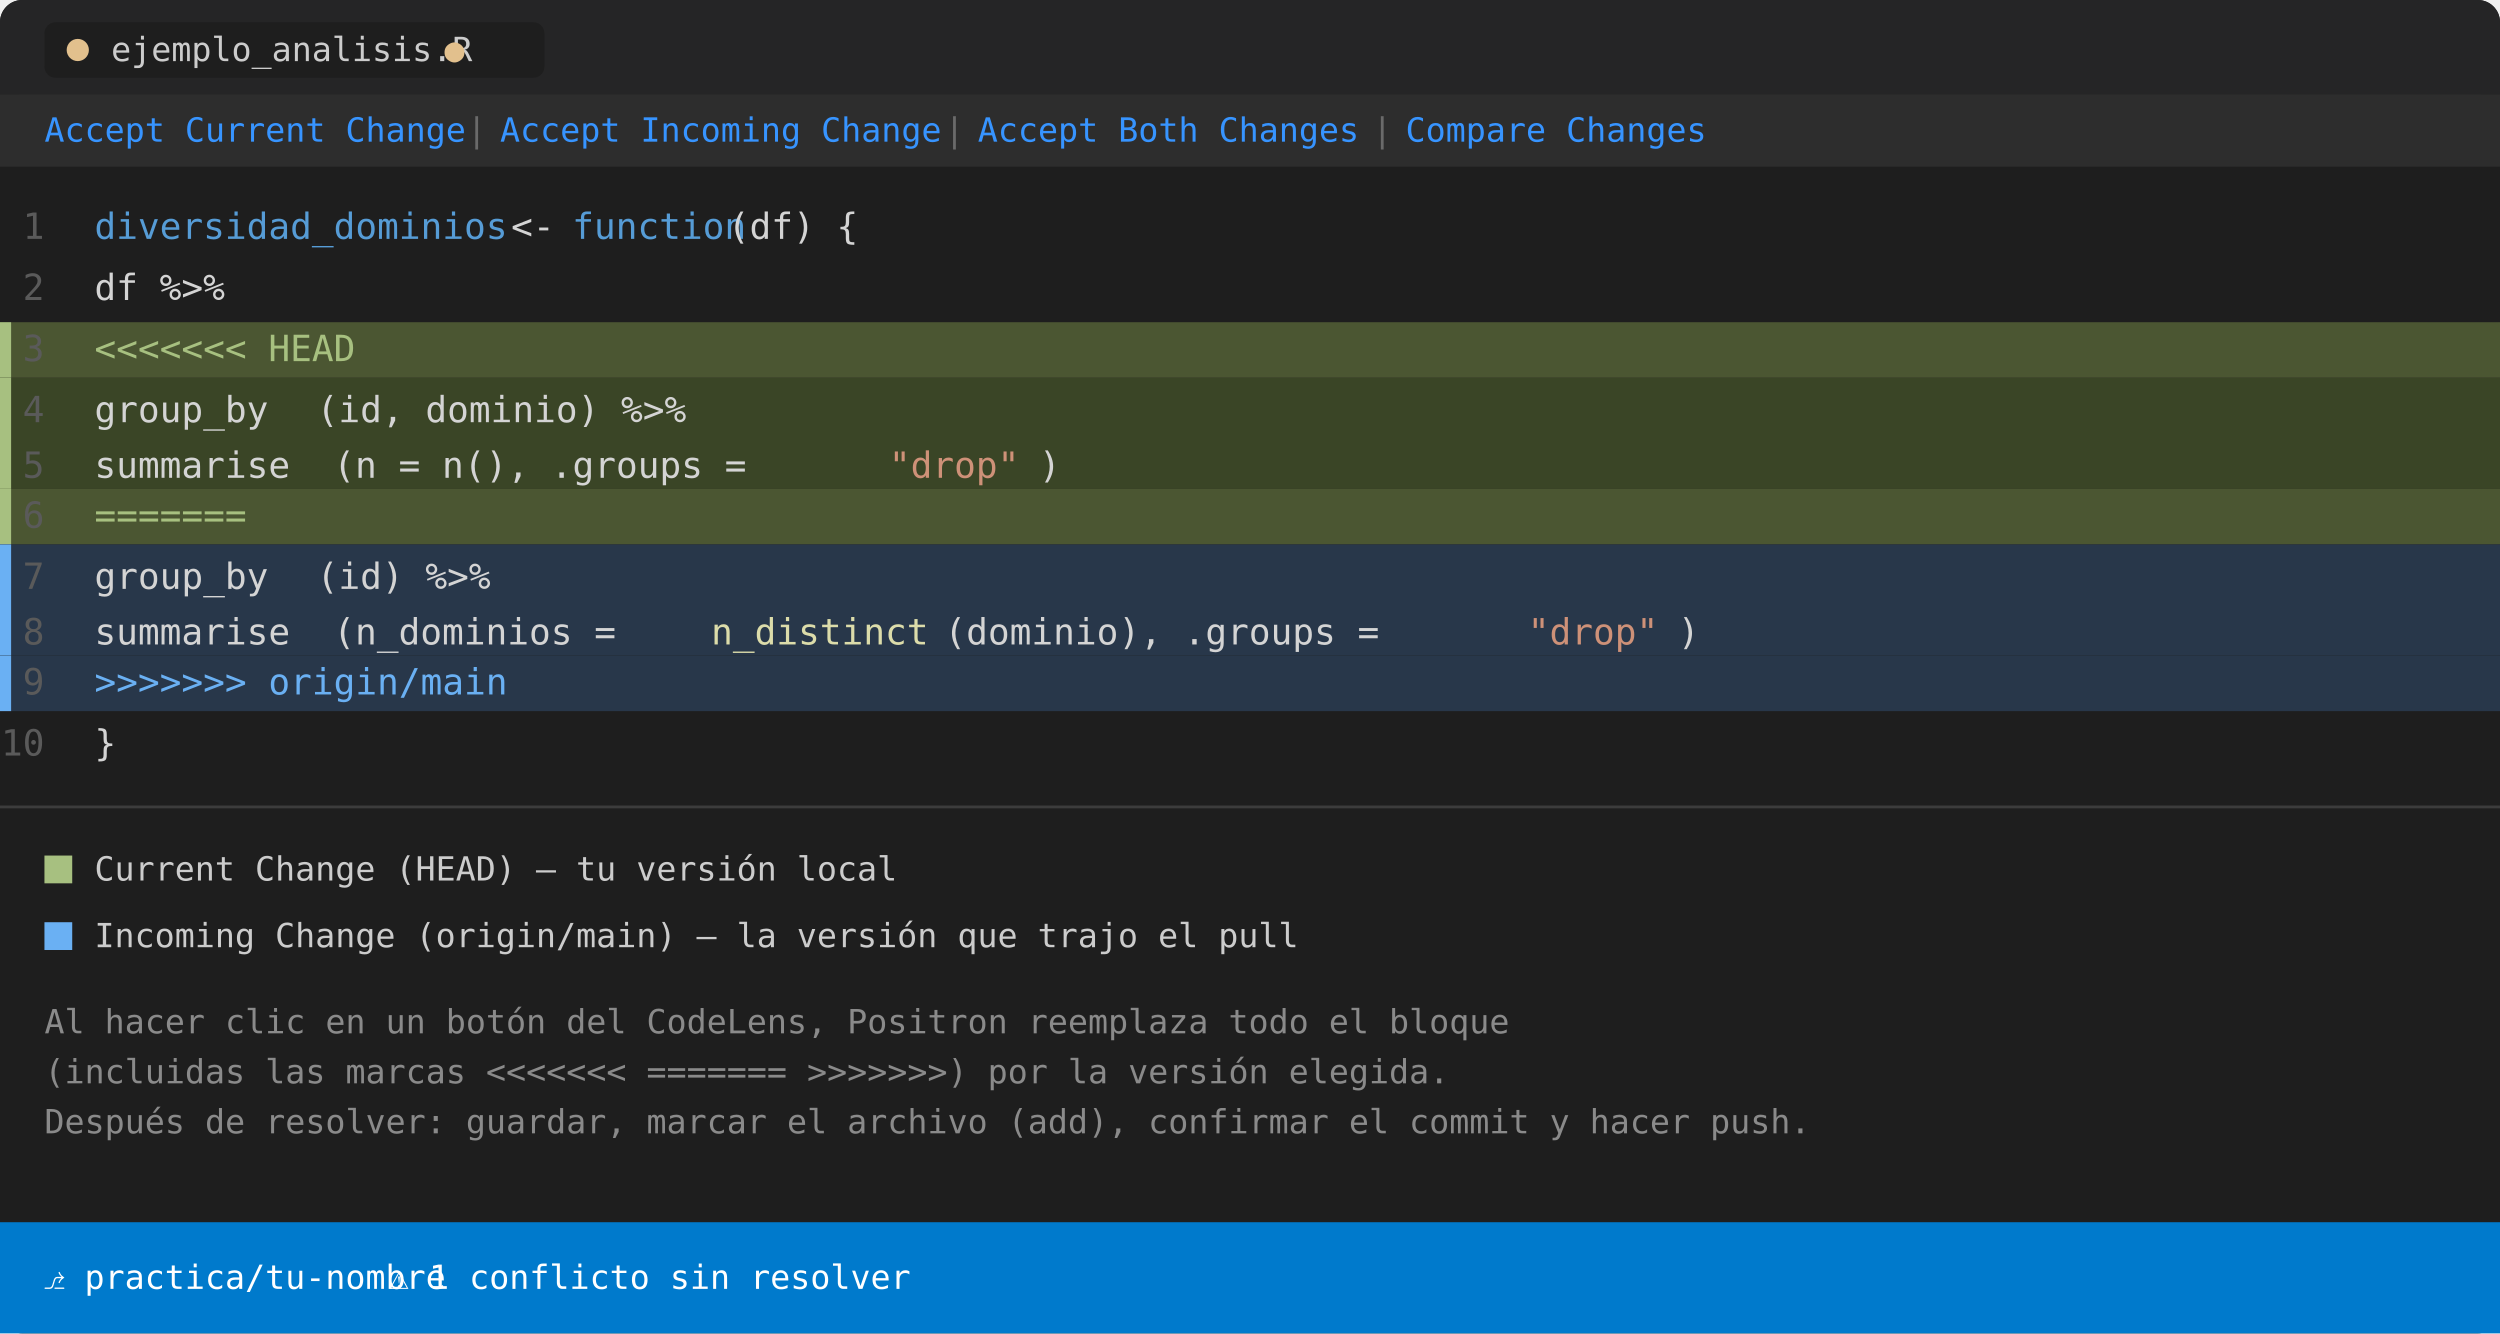
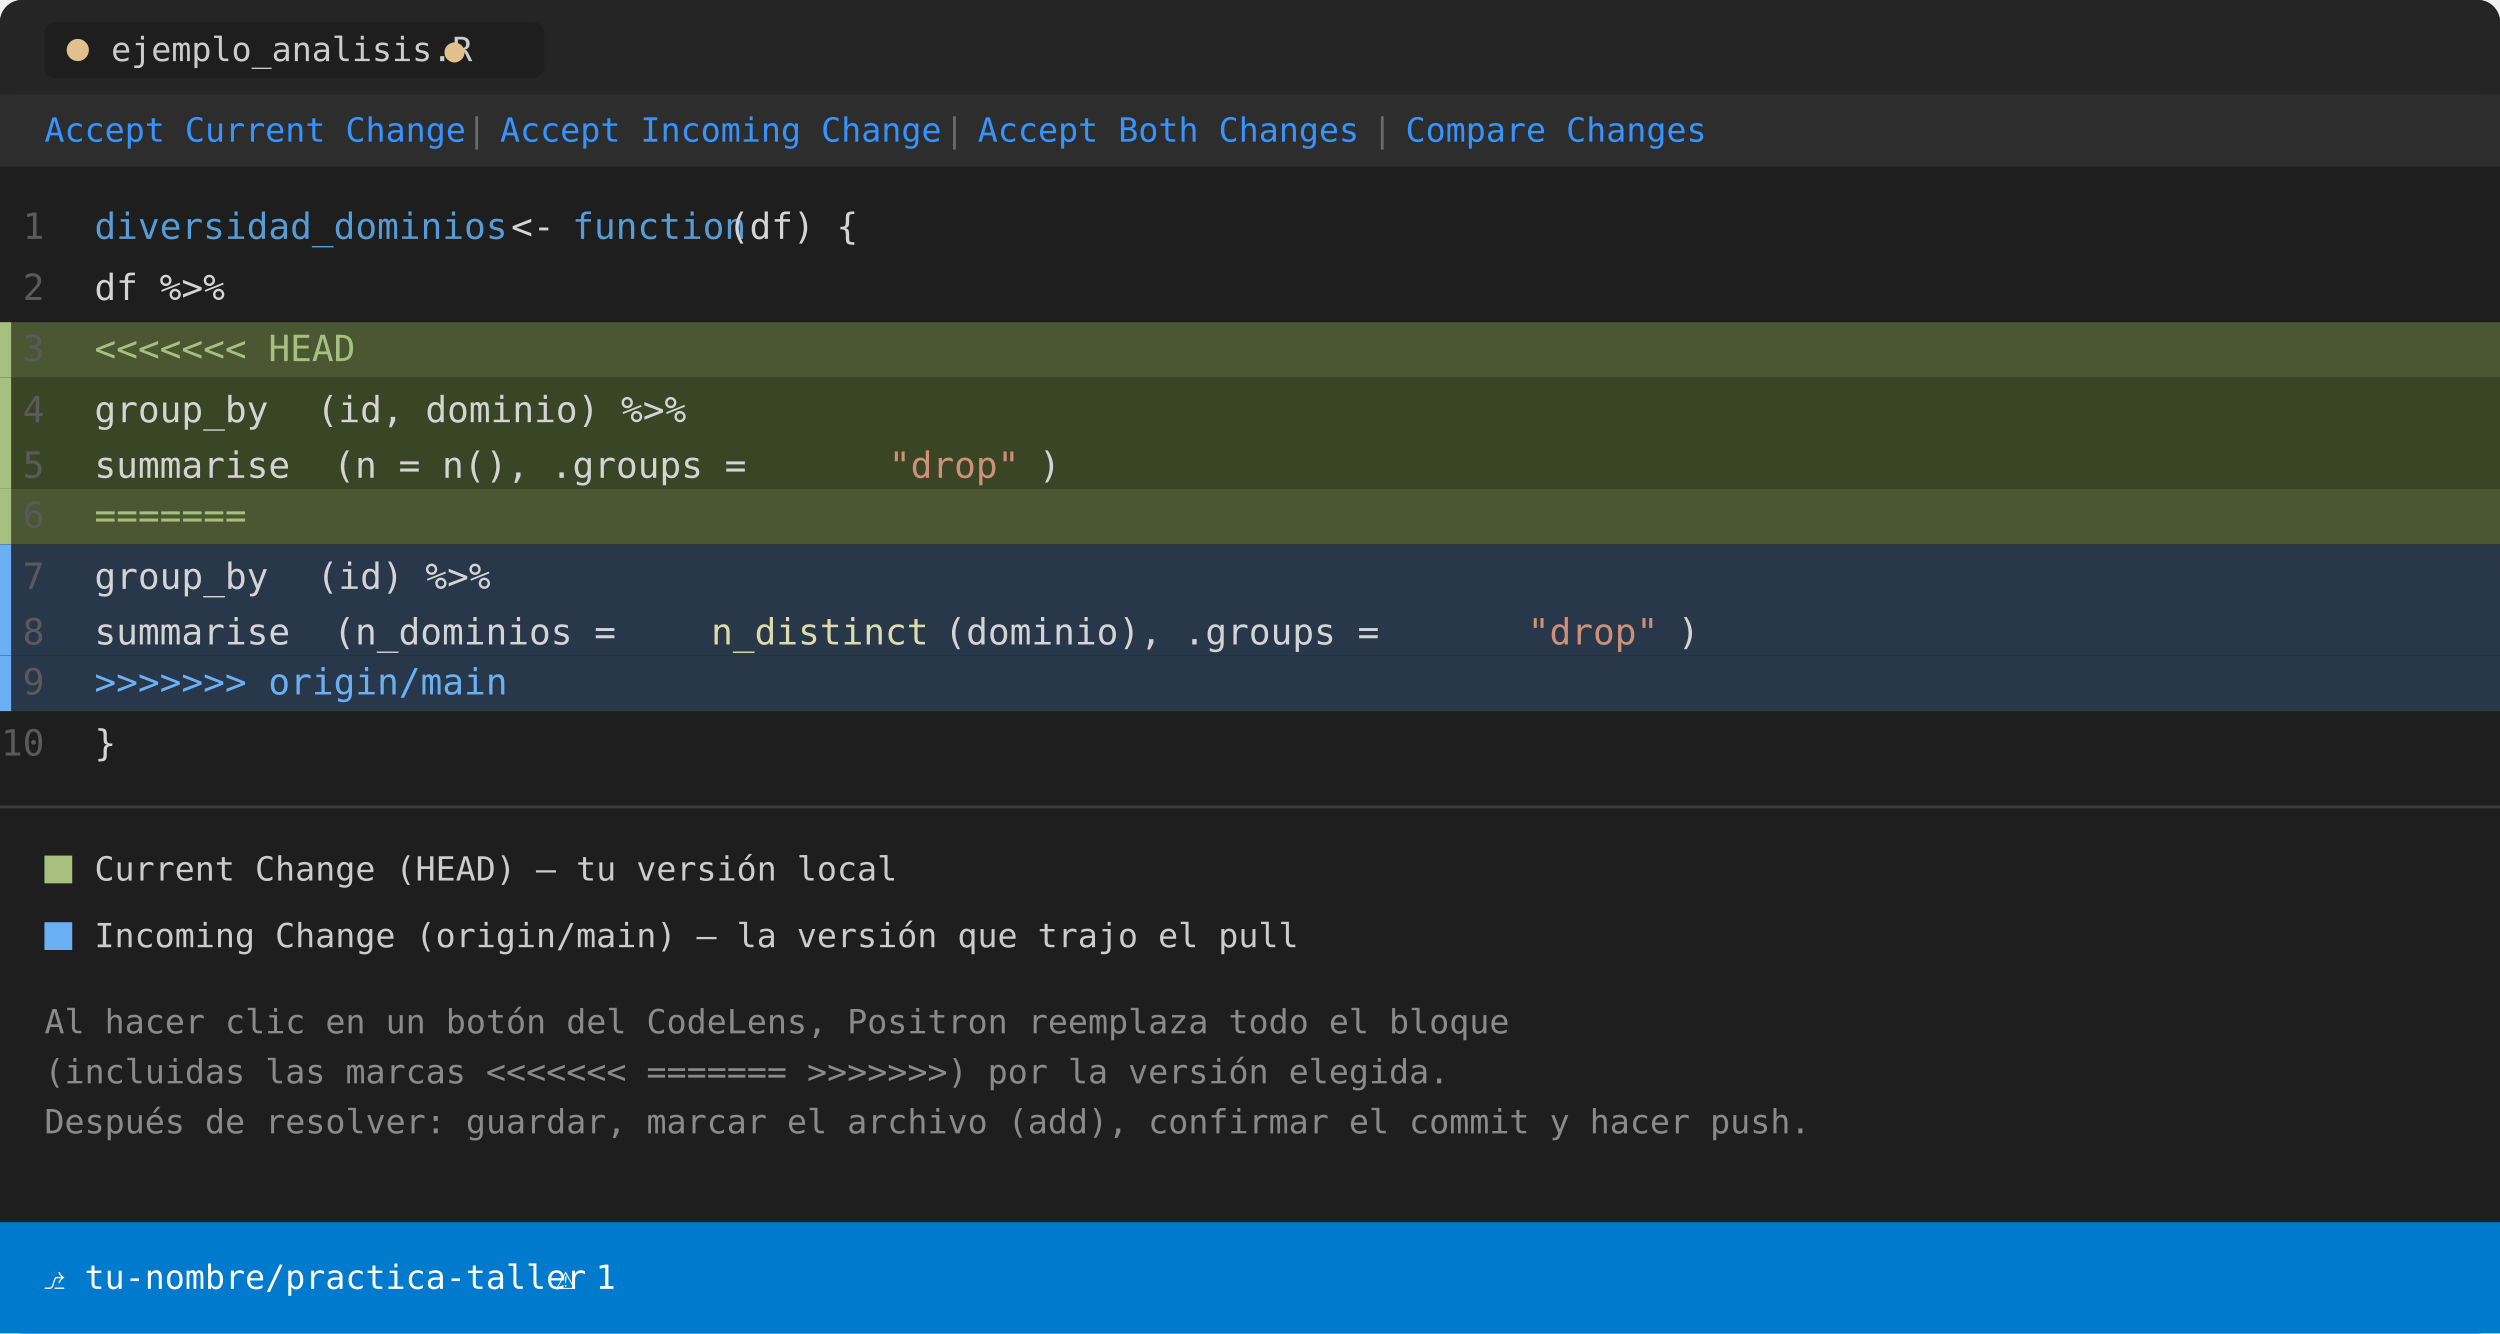
<svg xmlns="http://www.w3.org/2000/svg" viewBox="0 0 900 480" font-family="'SFMono-Regular', Consolas, Menlo, monospace" role="img">
  <rect x="0" y="0" width="900" height="480" rx="8" fill="#1e1e1e" />
  <rect x="0" y="0" width="900" height="34" rx="8" fill="#252526" />
  <rect x="0" y="20" width="900" height="14" fill="#252526" />
  <rect x="16" y="8" width="180" height="20" rx="4" fill="#1e1e1e" />
  <circle cx="28" cy="18" r="4" fill="#e2c08d" />
  <text x="40" y="22" fill="#cccccc" font-size="12">ejemplo_analisis.R</text>
  <text x="160" y="22" fill="#e2c08d" font-size="12">●</text>
  <rect x="0" y="34" width="900" height="26" fill="#2d2d2d" />
  <text x="16" y="51" fill="#3794ff" font-size="12">Accept Current Change</text>
  <text x="168" y="51" fill="#6a6a6a" font-size="12">|</text>
  <text x="180" y="51" fill="#3794ff" font-size="12">Accept Incoming Change</text>
  <text x="340" y="51" fill="#6a6a6a" font-size="12">|</text>
  <text x="352" y="51" fill="#3794ff" font-size="12">Accept Both Changes</text>
  <text x="494" y="51" fill="#6a6a6a" font-size="12">|</text>
  <text x="506" y="51" fill="#3794ff" font-size="12">Compare Changes</text>
  <g font-size="13">
    <text x="16" y="86" fill="#5a5a5a" text-anchor="end">1</text>
    <text x="34" y="86" fill="#569cd6">diversidad_dominios</text>
    <text x="184" y="86" fill="#d4d4d4">&lt;- </text>
    <text x="206" y="86" fill="#569cd6">function</text>
    <text x="262" y="86" fill="#d4d4d4">(df) {</text>
    <text x="16" y="108" fill="#5a5a5a" text-anchor="end">2</text>
    <text x="34" y="108" fill="#d4d4d4">  df %&gt;%</text>
    <rect x="0" y="116" width="900" height="20" fill="#4b5632" />
    <rect x="0" y="116" width="4" height="20" fill="#a7c080" />
    <text x="16" y="130" fill="#5a5a5a" text-anchor="end">3</text>
    <text x="34" y="130" fill="#a7c080">&lt;&lt;&lt;&lt;&lt;&lt;&lt; HEAD</text>
    <rect x="0" y="136" width="900" height="40" fill="#3a4526" />
    <rect x="0" y="136" width="4" height="40" fill="#a7c080" />
    <text x="16" y="152" fill="#5a5a5a" text-anchor="end">4</text>
    <text x="34" y="152" fill="#d4d4d4">    group_by</text>
    <text x="114" y="152" fill="#d4d4d4">(id, dominio) %&gt;%</text>
    <text x="16" y="172" fill="#5a5a5a" text-anchor="end">5</text>
    <text x="34" y="172" fill="#d4d4d4">    summarise</text>
    <text x="120" y="172" fill="#d4d4d4">(n = n(), .groups = </text>
    <text x="320" y="172" fill="#ce9178">"drop"</text>
    <text x="374" y="172" fill="#d4d4d4">)</text>
    <rect x="0" y="176" width="900" height="20" fill="#4b5632" />
    <rect x="0" y="176" width="4" height="20" fill="#a7c080" />
    <text x="16" y="190" fill="#5a5a5a" text-anchor="end">6</text>
    <text x="34" y="190" fill="#a7c080">=======</text>
    <rect x="0" y="196" width="900" height="40" fill="#28374a" />
    <rect x="0" y="196" width="4" height="40" fill="#6ab0f3" />
    <text x="16" y="212" fill="#5a5a5a" text-anchor="end">7</text>
    <text x="34" y="212" fill="#d4d4d4">    group_by</text>
    <text x="114" y="212" fill="#d4d4d4">(id) %&gt;%</text>
    <text x="16" y="232" fill="#5a5a5a" text-anchor="end">8</text>
    <text x="34" y="232" fill="#d4d4d4">    summarise</text>
    <text x="120" y="232" fill="#d4d4d4">(n_dominios = </text>
    <text x="256" y="232" fill="#dcdcaa">n_distinct</text>
    <text x="340" y="232" fill="#d4d4d4">(dominio), .groups = </text>
    <text x="550" y="232" fill="#ce9178">"drop"</text>
    <text x="604" y="232" fill="#d4d4d4">)</text>
    <rect x="0" y="236" width="900" height="20" fill="#28374a" />
    <rect x="0" y="236" width="4" height="20" fill="#6ab0f3" />
    <text x="16" y="250" fill="#5a5a5a" text-anchor="end">9</text>
    <text x="34" y="250" fill="#6ab0f3">&gt;&gt;&gt;&gt;&gt;&gt;&gt; origin/main</text>
    <text x="16" y="272" fill="#5a5a5a" text-anchor="end">10</text>
    <text x="34" y="272" fill="#d4d4d4">}</text>
  </g>
  <rect x="0" y="290" width="900" height="1" fill="#3c3c3c" />
  <g font-size="12">
    <rect x="16" y="308" width="10" height="10" fill="#a7c080" />
    <text x="34" y="317" fill="#cccccc">Current Change (HEAD) — tu versión local</text>
    <rect x="16" y="332" width="10" height="10" fill="#6ab0f3" />
    <text x="34" y="341" fill="#cccccc">Incoming Change (origin/main) — la versión que trajo el pull</text>
  </g>
  <g font-size="12" fill="#8a8a8a">
    <text x="16" y="372">Al hacer clic en un botón del CodeLens, Positron reemplaza todo el bloque</text>
    <text x="16" y="390">(incluidas las marcas &lt;&lt;&lt;&lt;&lt;&lt;&lt; ======= &gt;&gt;&gt;&gt;&gt;&gt;&gt;) por la versión elegida.</text>
    <text x="16" y="408">Después de resolver: guardar, marcar el archivo (add), confirmar el commit y hacer push.</text>
  </g>
  <rect x="0" y="440" width="900" height="40" fill="#007acc" />
-   <text x="16" y="464" fill="#ffffff" font-size="12">⎇ practica/tu-nombre</text>
-   <text x="140" y="464" fill="#ffffff" font-size="12">⚠ 1 conflicto sin resolver</text>
+   <text x="16" y="464" fill="#ffffff" font-size="12">⎇ tu-nombre/practica-taller</text>
+   <text x="200" y="464" fill="#ffffff" font-size="12">⚠ 1</text>
</svg>
